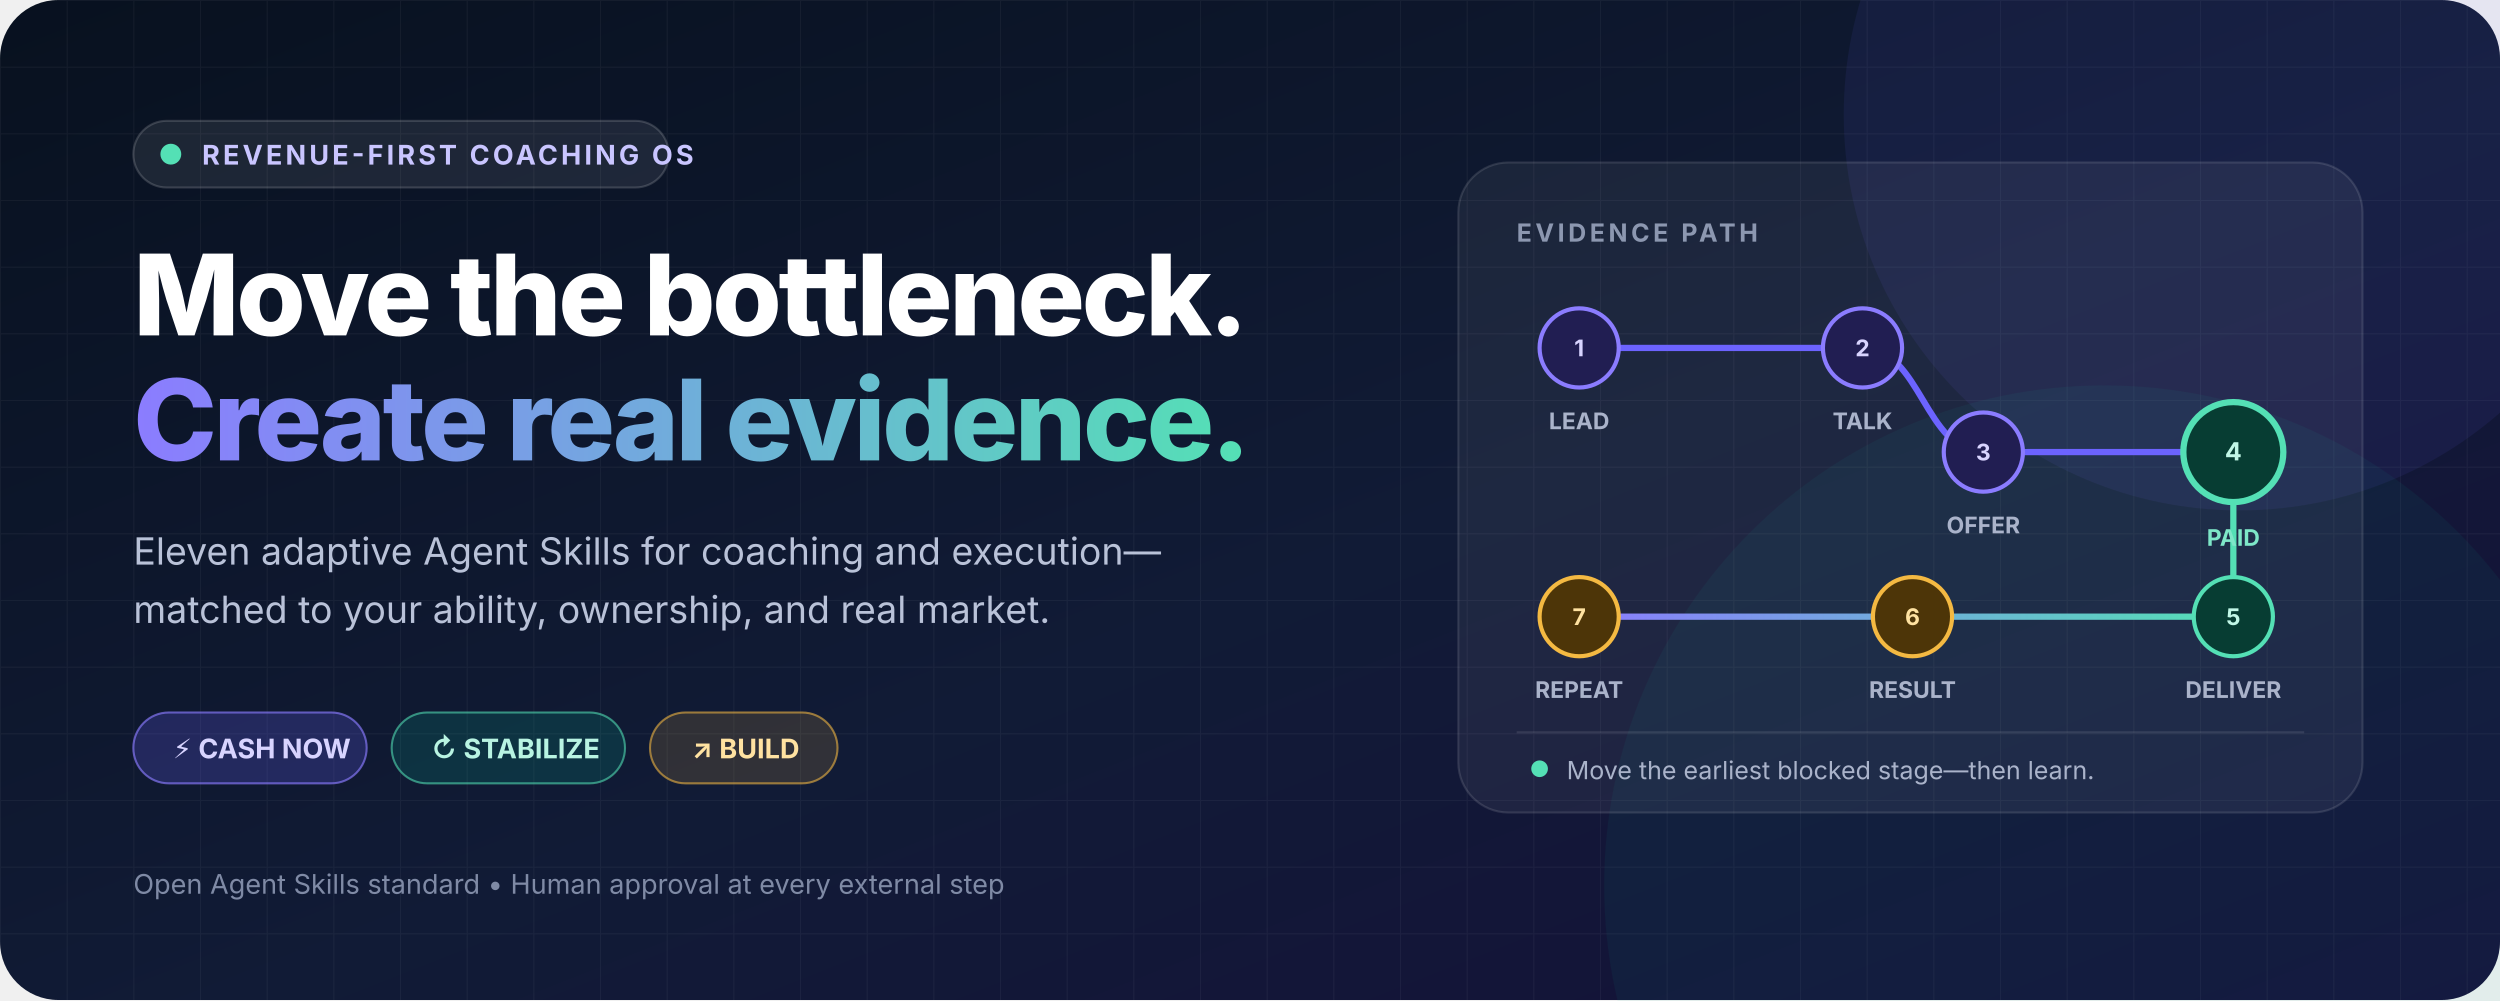
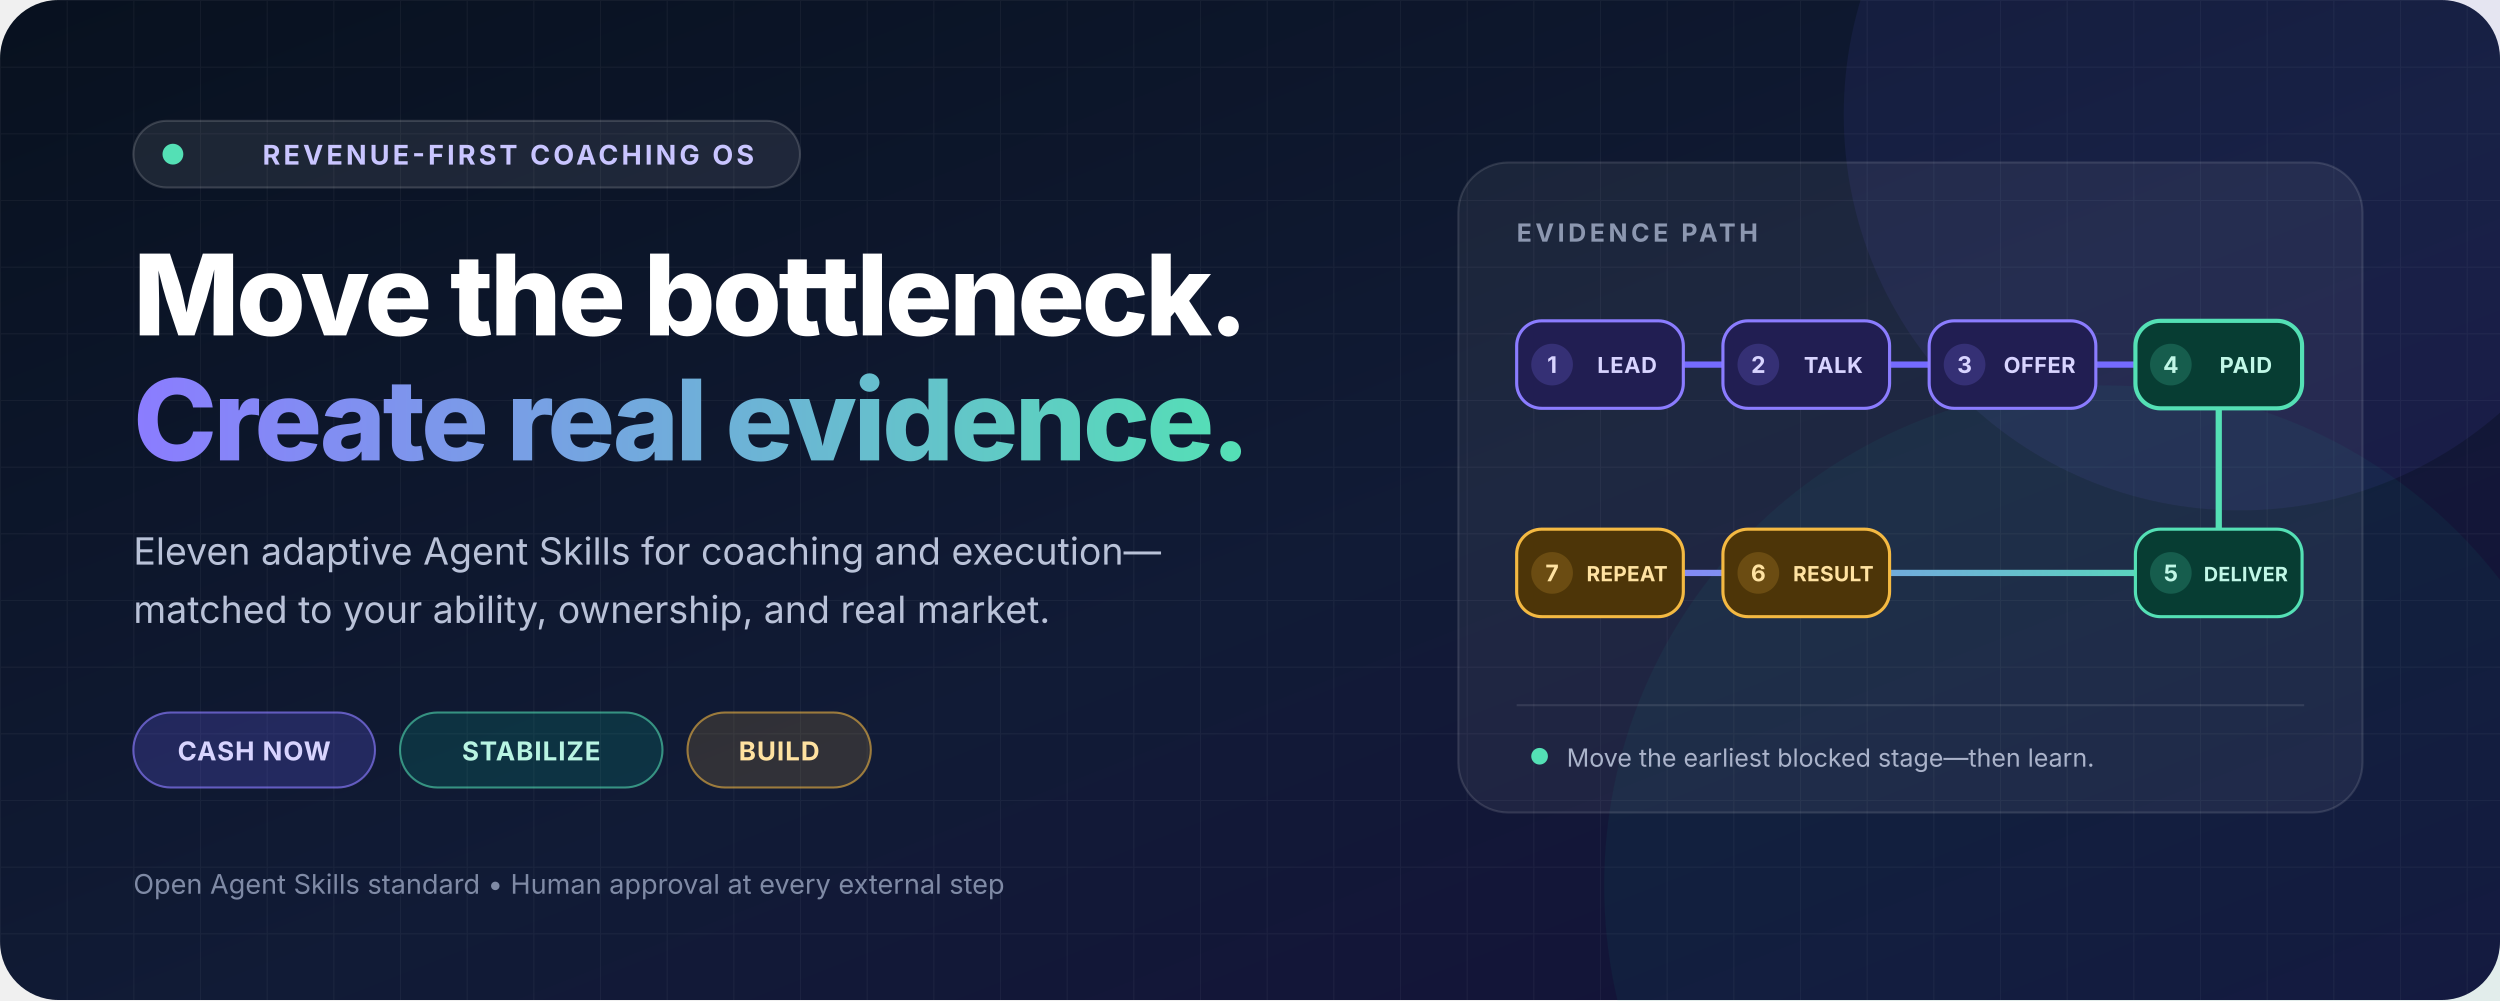
<svg xmlns="http://www.w3.org/2000/svg" width="1200" height="480" viewBox="0 0 1200 480" role="img" aria-labelledby="title desc">
  <defs>
    <linearGradient id="bg" x1="0" y1="0" x2="1" y2="1">
      <stop offset="0" stop-color="#08111F" />
      <stop offset="0.55" stop-color="#111B36" />
      <stop offset="1" stop-color="#15103A" />
    </linearGradient>
    <linearGradient id="accent" x1="0" y1="0" x2="1" y2="0">
      <stop offset="0" stop-color="#8B7CFF" />
      <stop offset="1" stop-color="#54E0B5" />
    </linearGradient>
    <pattern id="grid" width="32" height="32" patternUnits="userSpaceOnUse">
      <path d="M 32 0 L 0 0 0 32" fill="none" stroke="#FFFFFF" stroke-opacity="0.045" stroke-width="1" />
    </pattern>
  </defs>
  <rect width="1200" height="480" rx="28" fill="url(#bg)" />
  <rect width="1200" height="480" rx="28" fill="url(#grid)" />
  <circle cx="1075" cy="55" r="190" fill="#6C63FF" opacity="0.08" />
  <circle cx="1010" cy="425" r="240" fill="#00B894" opacity="0.06" />
  <g transform="translate(64 58)">
-     <rect width="257" height="32" rx="16" fill="#FFFFFF" fill-opacity="0.08" stroke="#FFFFFF" stroke-opacity="0.16" />
-     <circle cx="18" cy="16" r="5" fill="#54E0B5" />
-     <text x="33" y="21" fill="#C9C5FF" font-family="Inter,Segoe UI,Arial,sans-serif" font-size="13" font-weight="700" letter-spacing="1.5">REVENUE-FIRST COACHING OS</text>
+     <rect width="320" height="32" rx="16" fill="#FFFFFF" fill-opacity="0.08" stroke="#FFFFFF" stroke-opacity="0.16" />
+     <circle cx="19" cy="16" r="5" fill="#54E0B5" />
+     <text x="180" y="21" text-anchor="middle" fill="#C9C5FF" font-family="Inter,Segoe UI,Arial,sans-serif" font-size="13" font-weight="700" letter-spacing="1.5">REVENUE-FIRST COACHING OS</text>
    <text x="0" y="103" fill="#FFFFFF" font-family="Inter,Segoe UI,Arial,sans-serif" font-size="54" font-weight="800" letter-spacing="-1.6">Move the bottleneck.</text>
    <text x="0" y="163" fill="url(#accent)" font-family="Inter,Segoe UI,Arial,sans-serif" font-size="54" font-weight="800" letter-spacing="-1.6">Create real evidence.</text>
    <text x="0" y="213" fill="#B9C2D8" font-family="Inter,Segoe UI,Arial,sans-serif" font-size="18">Eleven adaptive Agent Skills for coaching and execution—</text>
    <text x="0" y="241" fill="#B9C2D8" font-family="Inter,Segoe UI,Arial,sans-serif" font-size="18">matched to your ability, ownership, and real market.</text>
-     <g transform="translate(0 284)" font-family="Inter,Segoe UI,Arial,sans-serif" font-size="13" font-weight="700">
-       <rect width="112" height="34" rx="17" fill="#6C63FF" fill-opacity="0.22" stroke="#8B7CFF" stroke-opacity="0.65" />
-       <text x="19" y="22" fill="#D8D4FF">⚡ CASH NOW</text>
-       <rect x="124" width="112" height="34" rx="17" fill="#00B894" fill-opacity="0.16" stroke="#54E0B5" stroke-opacity="0.58" />
-       <text x="143" y="22" fill="#B8F4E2">↻ STABILIZE</text>
-       <rect x="248" width="90" height="34" rx="17" fill="#F4B942" fill-opacity="0.14" stroke="#F4B942" stroke-opacity="0.58" />
-       <text x="268" y="22" fill="#FFE2A1">↗ BUILD</text>
+     <g transform="translate(0 284)" font-family="Inter,Segoe UI,Arial,sans-serif" font-size="12.5" font-weight="700" letter-spacing="0.45" text-anchor="middle">
+       <g>
+         <rect width="116" height="36" rx="18" fill="#6C63FF" fill-opacity="0.22" stroke="#8B7CFF" stroke-opacity="0.65" />
+         <text x="58" y="23" fill="#D8D4FF">CASH NOW</text>
+       </g>
+       <g transform="translate(128 0)">
+         <rect width="126" height="36" rx="18" fill="#00B894" fill-opacity="0.16" stroke="#54E0B5" stroke-opacity="0.58" />
+         <text x="63" y="23" fill="#B8F4E2">STABILIZE</text>
+       </g>
+       <g transform="translate(266 0)">
+         <rect width="88" height="36" rx="18" fill="#F4B942" fill-opacity="0.14" stroke="#F4B942" stroke-opacity="0.58" />
+         <text x="44" y="23" fill="#FFE2A1">BUILD</text>
+       </g>
    </g>
    <text x="0" y="371" fill="#7F8AA5" font-family="Inter,Segoe UI,Arial,sans-serif" font-size="13">Open Agent Skills standard  •  Human approval at every external step</text>
  </g>
  <g transform="translate(700 78)" font-family="Inter,Segoe UI,Arial,sans-serif">
    <rect width="434" height="312" rx="24" fill="#FFFFFF" fill-opacity="0.055" stroke="#FFFFFF" stroke-opacity="0.12" />
    <text x="28" y="38" fill="#8C97B0" font-size="12" font-weight="700" letter-spacing="1.7">EVIDENCE PATH</text>
-     <path d="M58 89 H194 C222 89 224 139 252 139 H372" fill="none" stroke="#6C63FF" stroke-width="3" stroke-linecap="round" />
-     <path d="M372 139 V218 H58" fill="none" stroke="url(#accent)" stroke-width="3" stroke-linecap="round" />
-     <g font-size="11" font-weight="700" text-anchor="middle">
-       <g transform="translate(58 89)">
-         <circle r="19" fill="#211E52" stroke="#8B7CFF" stroke-width="2" />
-         <text y="4" fill="#D8D4FF">1</text>
-         <text y="39" fill="#AAB3CA">LEAD</text>
+     <path d="M68 97 H365" fill="none" stroke="#756BFF" stroke-width="3" stroke-linecap="round" />
+     <path d="M365 97 V197 H68" fill="none" stroke="url(#accent)" stroke-width="3" stroke-linecap="round" stroke-linejoin="round" />
+     <g font-weight="700">
+       <g transform="translate(28 76)">
+         <rect width="80" height="42" rx="12" fill="#211E52" stroke="#8B7CFF" stroke-width="1.5" />
+         <circle cx="17" cy="21" r="10" fill="#8B7CFF" fill-opacity="0.2" />
+         <text x="17" y="25" text-anchor="middle" fill="#D8D4FF" font-size="11">1</text>
+         <text x="53" y="25" text-anchor="middle" fill="#D8D4FF" font-size="10.5" letter-spacing="0.3">LEAD</text>
      </g>
-       <g transform="translate(194 89)">
-         <circle r="19" fill="#211E52" stroke="#8B7CFF" stroke-width="2" />
-         <text y="4" fill="#D8D4FF">2</text>
-         <text y="39" fill="#AAB3CA">TALK</text>
+       <g transform="translate(127 76)">
+         <rect width="80" height="42" rx="12" fill="#211E52" stroke="#8B7CFF" stroke-width="1.5" />
+         <circle cx="17" cy="21" r="10" fill="#8B7CFF" fill-opacity="0.2" />
+         <text x="17" y="25" text-anchor="middle" fill="#D8D4FF" font-size="11">2</text>
+         <text x="53" y="25" text-anchor="middle" fill="#D8D4FF" font-size="10.5" letter-spacing="0.3">TALK</text>
      </g>
-       <g transform="translate(252 139)">
-         <circle r="19" fill="#211E52" stroke="#8B7CFF" stroke-width="2" />
-         <text y="4" fill="#D8D4FF">3</text>
-         <text y="39" fill="#AAB3CA">OFFER</text>
+       <g transform="translate(226 76)">
+         <rect width="80" height="42" rx="12" fill="#211E52" stroke="#8B7CFF" stroke-width="1.5" />
+         <circle cx="17" cy="21" r="10" fill="#8B7CFF" fill-opacity="0.2" />
+         <text x="17" y="25" text-anchor="middle" fill="#D8D4FF" font-size="11">3</text>
+         <text x="53" y="25" text-anchor="middle" fill="#D8D4FF" font-size="10.5" letter-spacing="0.2">OFFER</text>
      </g>
-       <g transform="translate(372 139)">
-         <circle r="24" fill="#073D33" stroke="#54E0B5" stroke-width="3" />
-         <text y="4" fill="#C1F7E7" font-size="12">4</text>
-         <text y="45" fill="#7EE7C8">PAID</text>
+       <g transform="translate(325 76)">
+         <rect width="80" height="42" rx="12" fill="#073D33" stroke="#54E0B5" stroke-width="2" />
+         <circle cx="17" cy="21" r="10" fill="#54E0B5" fill-opacity="0.2" />
+         <text x="17" y="25" text-anchor="middle" fill="#C1F7E7" font-size="11">4</text>
+         <text x="53" y="25" text-anchor="middle" fill="#C1F7E7" font-size="10.5" letter-spacing="0.3">PAID</text>
      </g>
-       <g transform="translate(372 218)">
-         <circle r="19" fill="#073D33" stroke="#54E0B5" stroke-width="2" />
-         <text y="4" fill="#C1F7E7">5</text>
-         <text y="39" fill="#AAB3CA">DELIVER</text>
+       <g transform="translate(325 176)">
+         <rect width="80" height="42" rx="12" fill="#073D33" stroke="#54E0B5" stroke-width="1.5" />
+         <circle cx="17" cy="21" r="10" fill="#54E0B5" fill-opacity="0.2" />
+         <text x="17" y="25" text-anchor="middle" fill="#C1F7E7" font-size="11">5</text>
+         <text x="53" y="25" text-anchor="middle" fill="#C1F7E7" font-size="9.5" letter-spacing="0.1">DELIVER</text>
      </g>
-       <g transform="translate(218 218)">
-         <circle r="19" fill="#4D3508" stroke="#F4B942" stroke-width="2" />
-         <text y="4" fill="#FFE2A1">6</text>
-         <text y="39" fill="#AAB3CA">RESULT</text>
+       <g transform="translate(127 176)">
+         <rect width="80" height="42" rx="12" fill="#4D3508" stroke="#F4B942" stroke-width="1.5" />
+         <circle cx="17" cy="21" r="10" fill="#F4B942" fill-opacity="0.18" />
+         <text x="17" y="25" text-anchor="middle" fill="#FFE2A1" font-size="11">6</text>
+         <text x="53" y="25" text-anchor="middle" fill="#FFE2A1" font-size="10" letter-spacing="0.15">RESULT</text>
      </g>
-       <g transform="translate(58 218)">
-         <circle r="19" fill="#4D3508" stroke="#F4B942" stroke-width="2" />
-         <text y="4" fill="#FFE2A1">7</text>
-         <text y="39" fill="#AAB3CA">REPEAT</text>
+       <g transform="translate(28 176)">
+         <rect width="80" height="42" rx="12" fill="#4D3508" stroke="#F4B942" stroke-width="1.5" />
+         <circle cx="17" cy="21" r="10" fill="#F4B942" fill-opacity="0.18" />
+         <text x="17" y="25" text-anchor="middle" fill="#FFE2A1" font-size="11">7</text>
+         <text x="53" y="25" text-anchor="middle" fill="#FFE2A1" font-size="10" letter-spacing="0.1">REPEAT</text>
      </g>
    </g>
-     <rect x="28" y="273" width="378" height="1" fill="#FFFFFF" opacity="0.1" />
-     <circle cx="39" cy="291" r="4" fill="#54E0B5" />
-     <text x="52" y="296" fill="#AAB3CA" font-size="12">Move the earliest blocked stage—then learn.</text>
+     <rect x="28" y="260" width="378" height="1" fill="#FFFFFF" opacity="0.1" />
+     <circle cx="39" cy="285" r="4" fill="#54E0B5" />
+     <text x="52" y="290" fill="#AAB3CA" font-size="12">Move the earliest blocked stage—then learn.</text>
  </g>
</svg>
